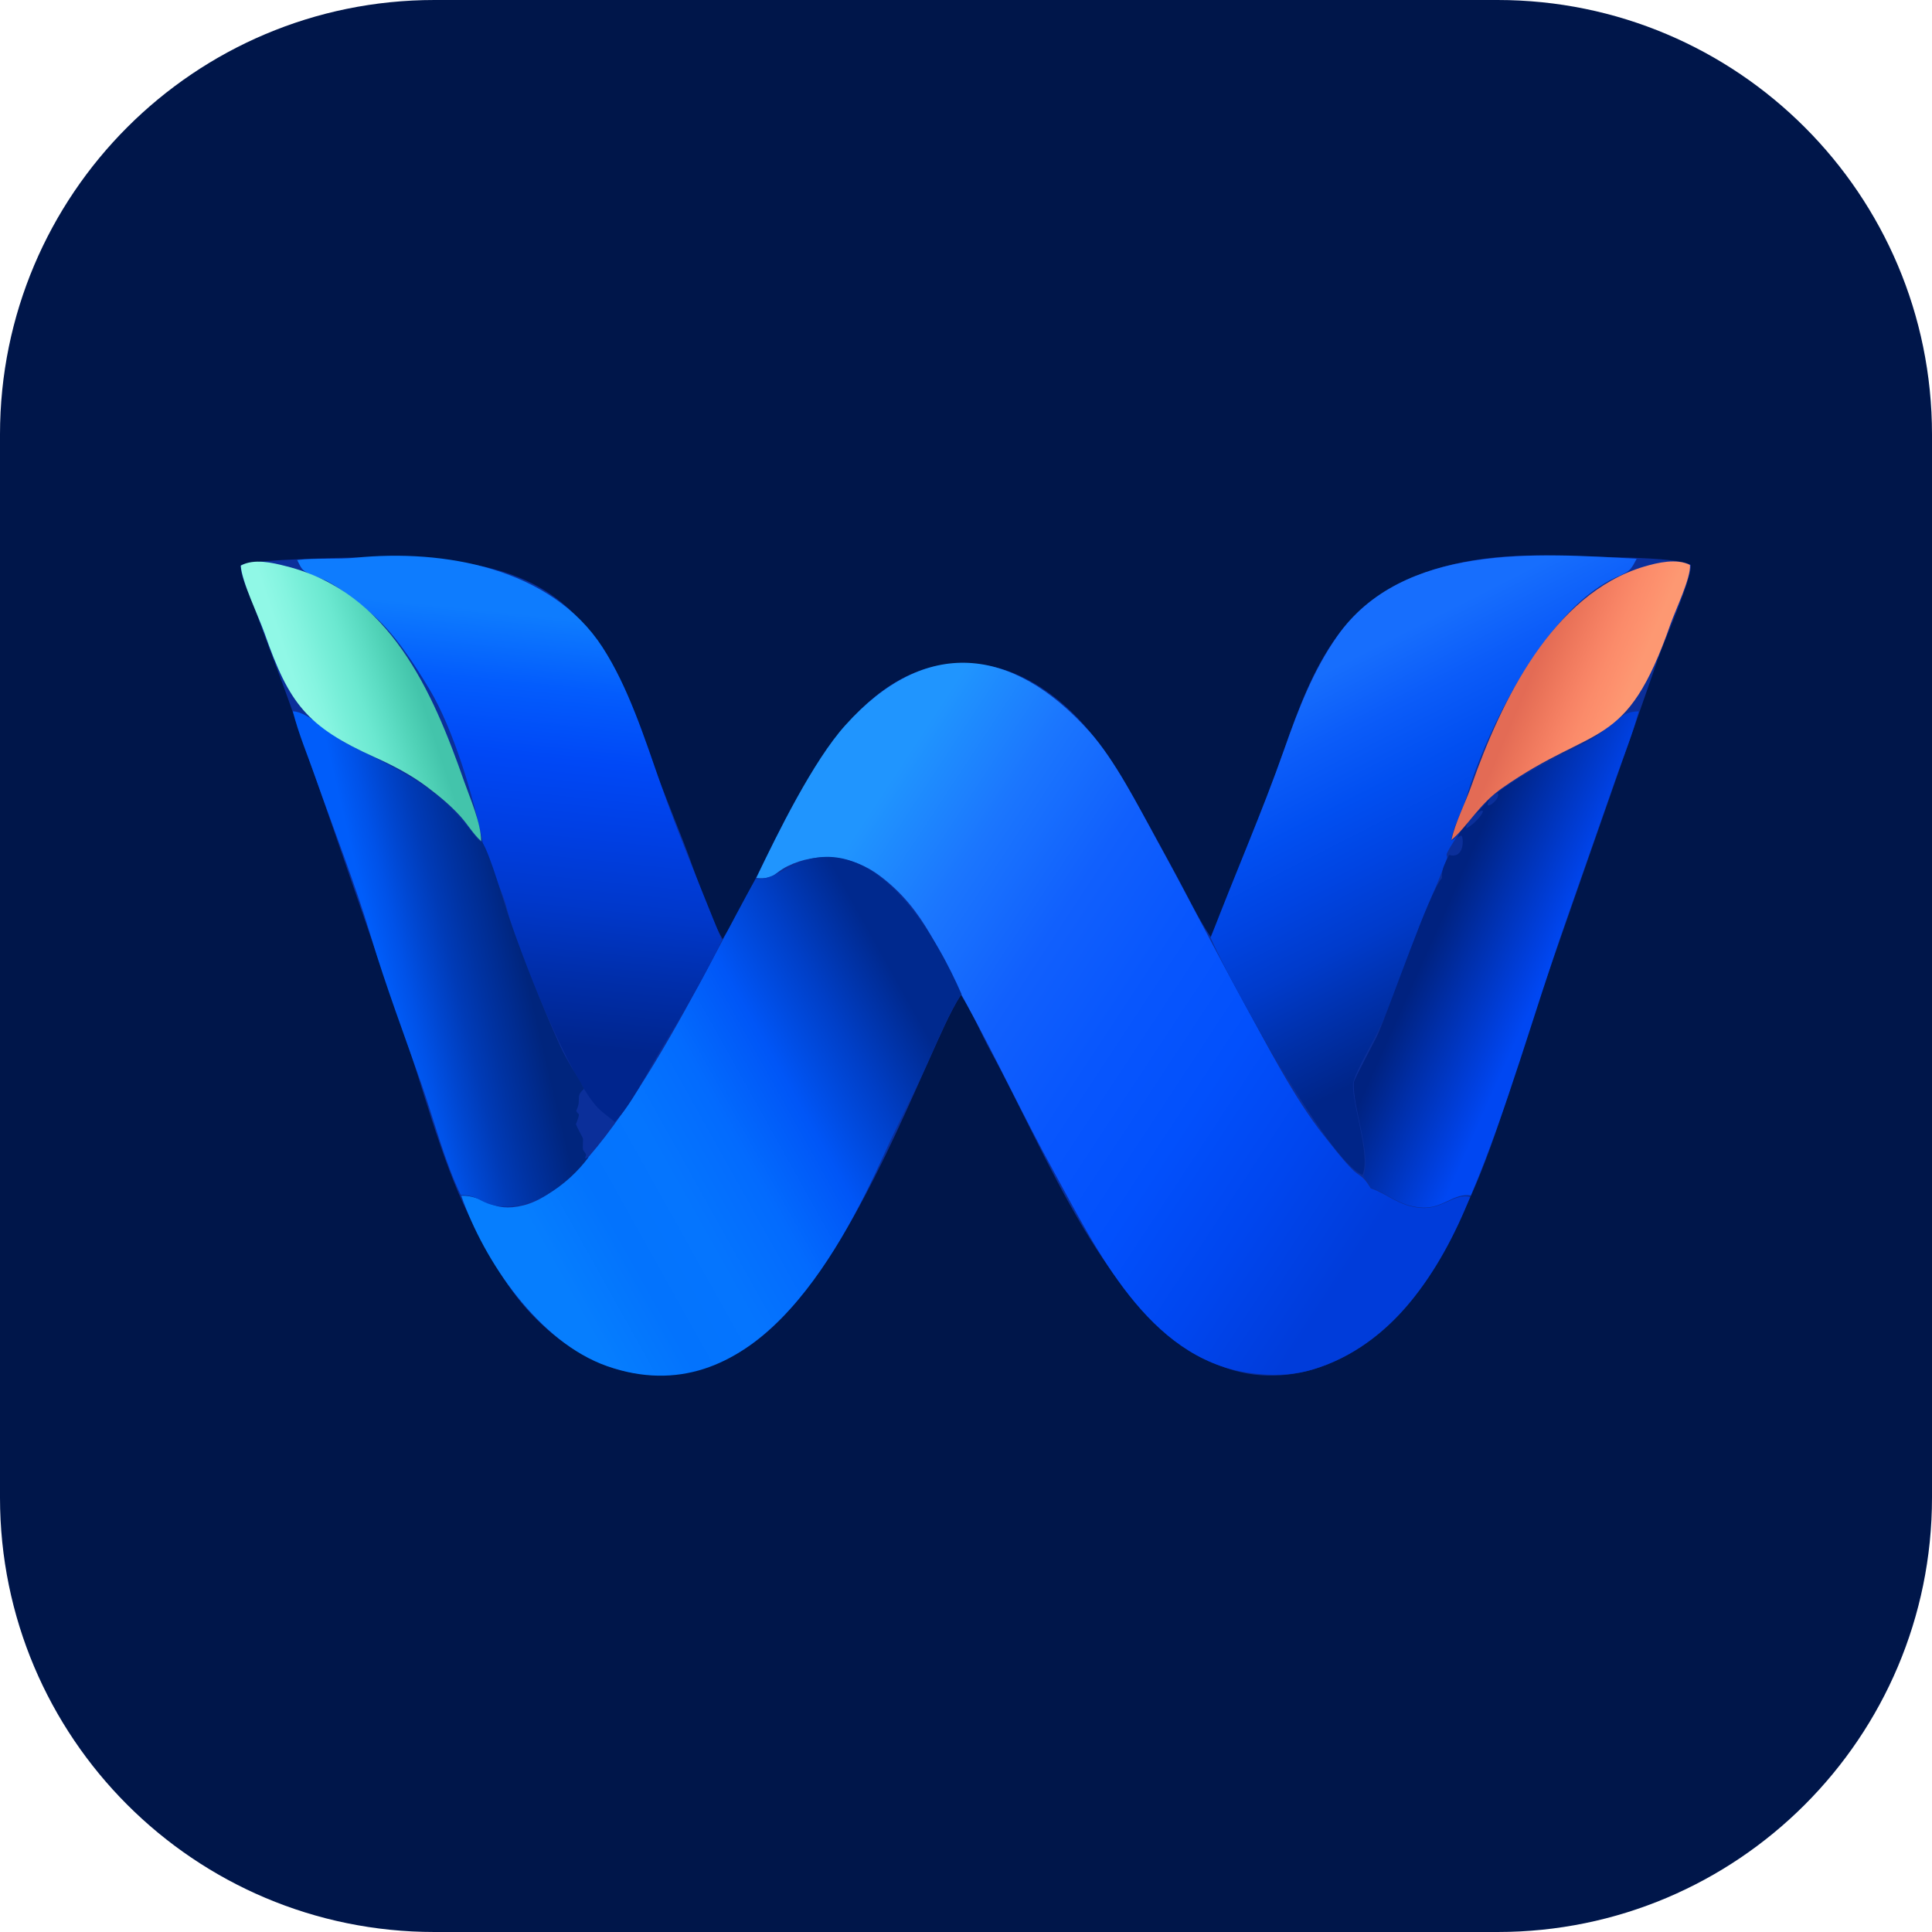
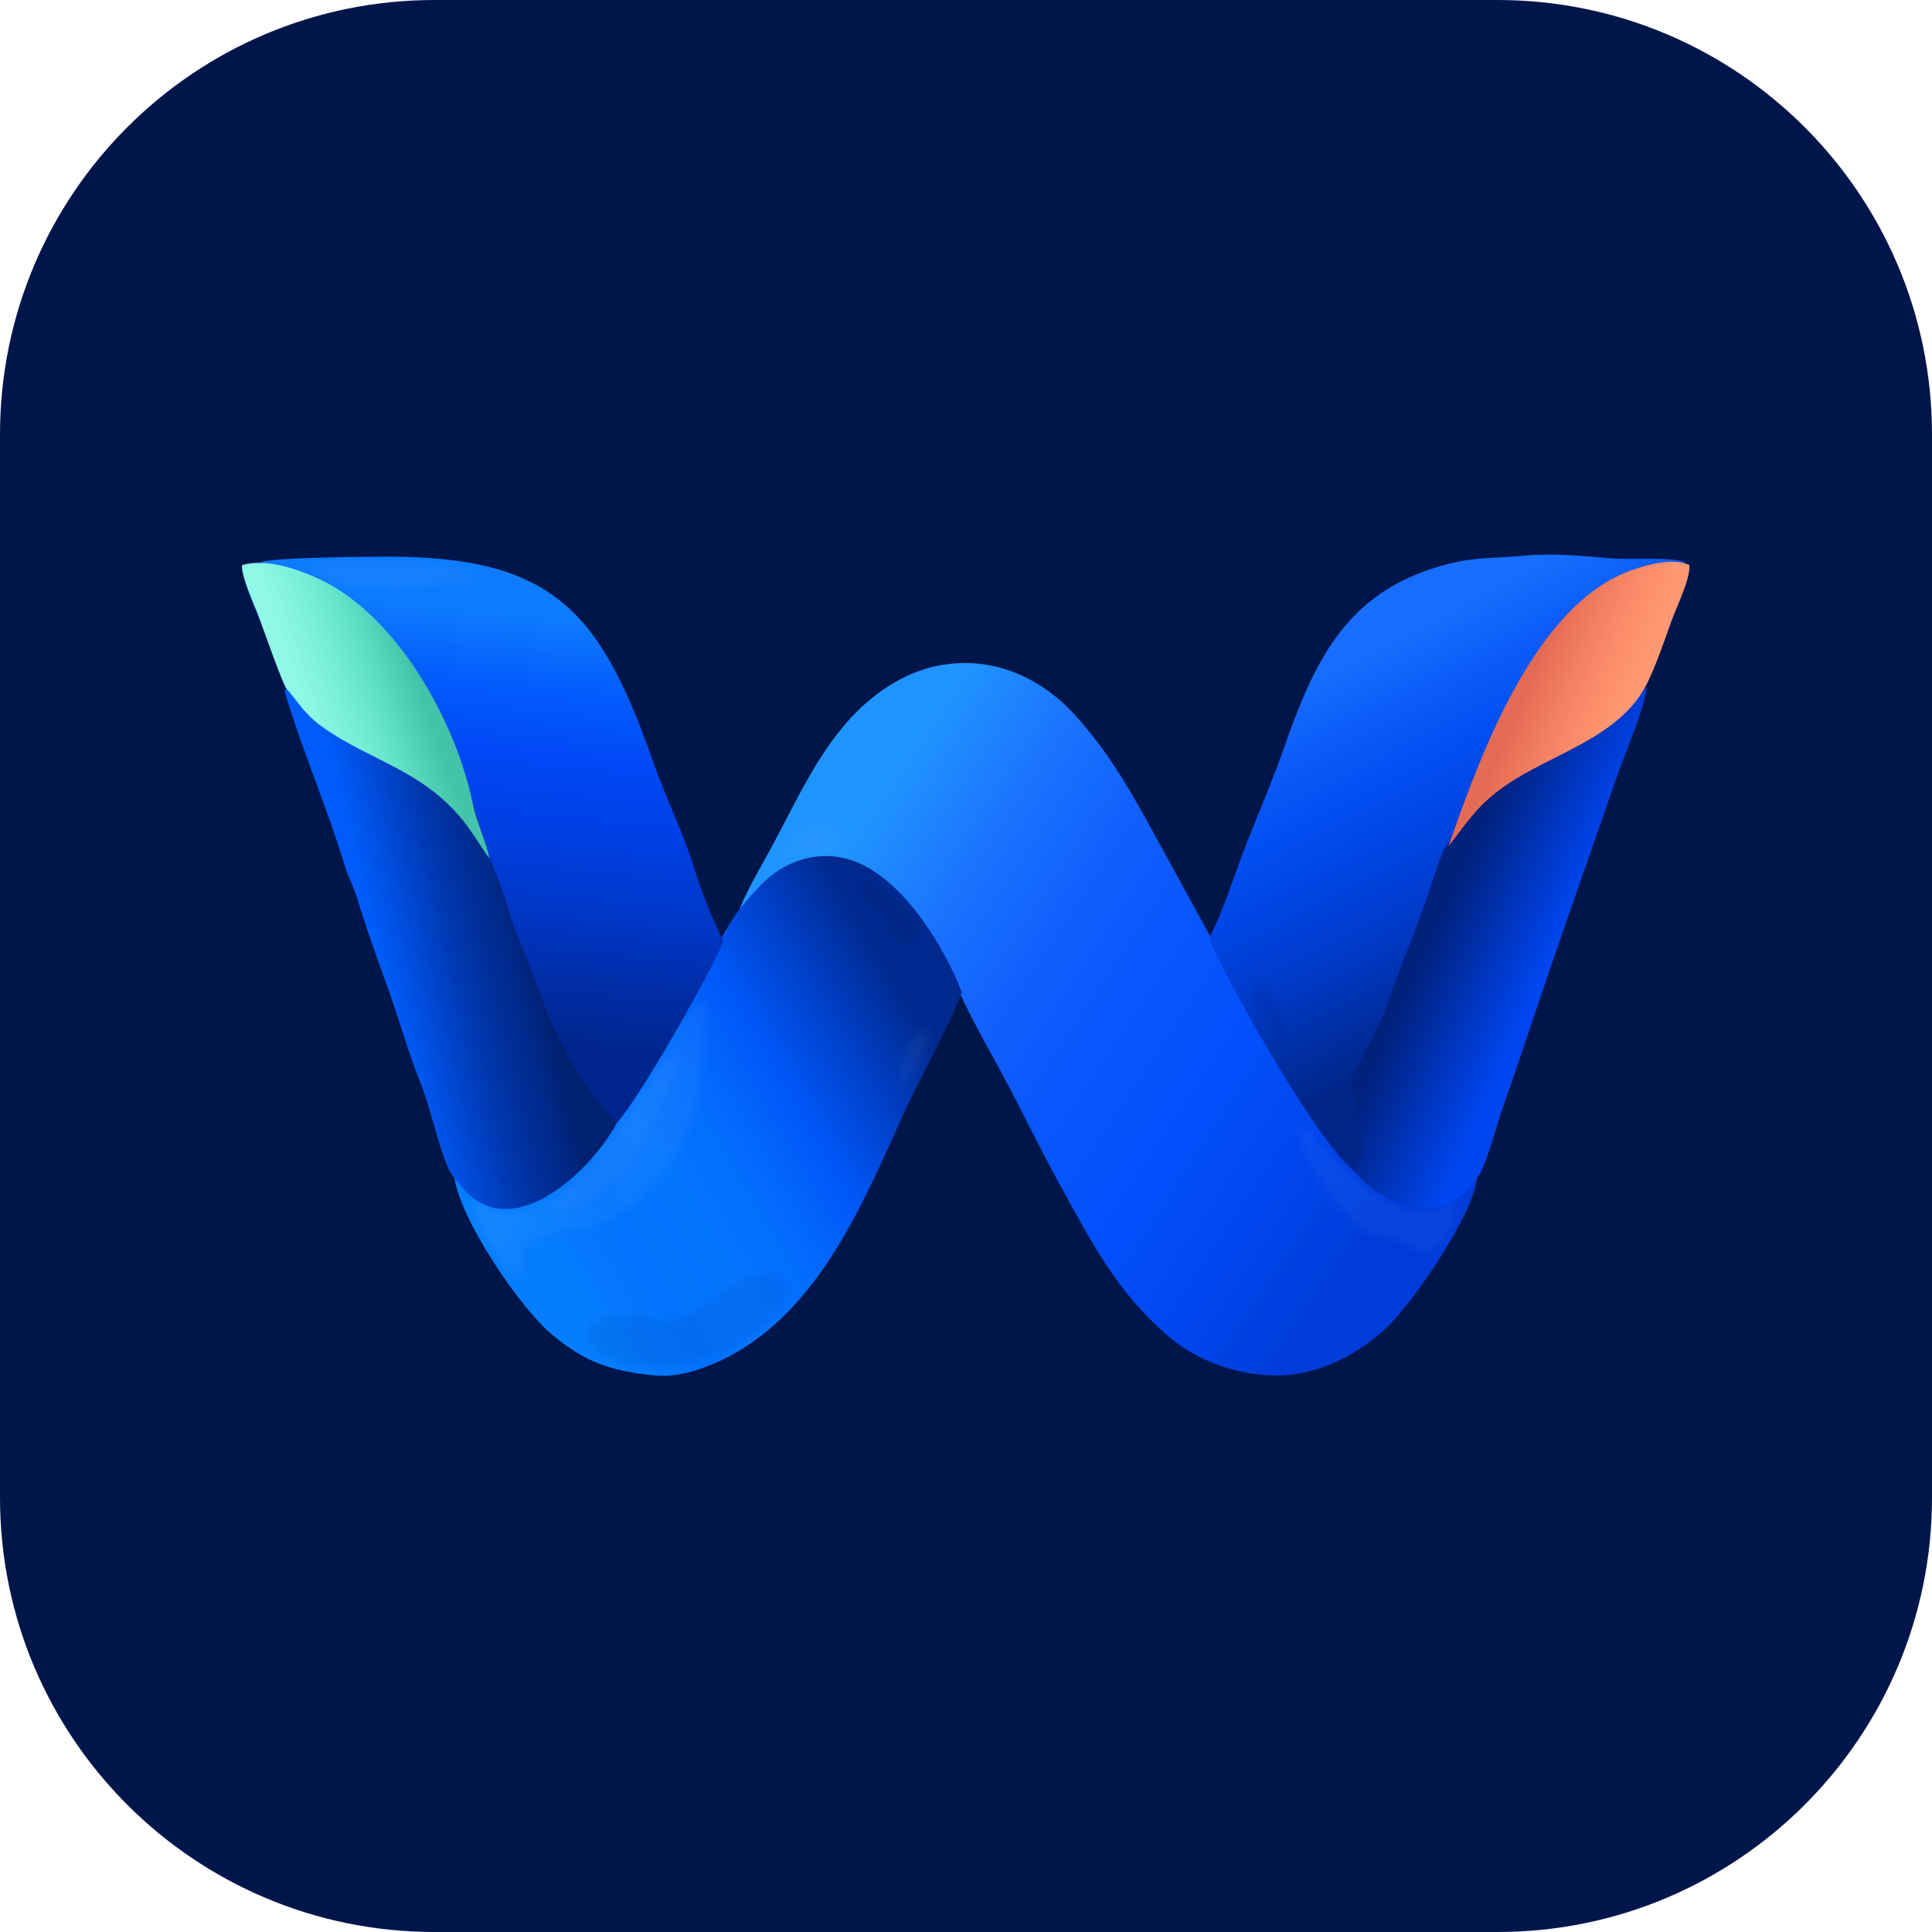
<svg xmlns="http://www.w3.org/2000/svg" viewBox="0 0 1254 1254" role="img" aria-label="weekly">
  <rect width="1254" height="1254" rx="282" fill="#00164a" />
  <defs>
-     <linearGradient id="face1" gradientUnits="userSpaceOnUse" x1="1017.8" y1="670.4" x2="606.4" y2="399.4">
+     <linearGradient id="face1" gradientUnits="userSpaceOnUse" x1="1015.5" y1="673.8" x2="605.8" y2="402.0">
+       <stop offset="0.000" stop-color="#003cda" />
      <stop offset="0.071" stop-color="#003cda" />
      <stop offset="0.214" stop-color="#0046ef" />
      <stop offset="0.357" stop-color="#0250fc" />
      <stop offset="0.500" stop-color="#0856fd" />
      <stop offset="0.643" stop-color="#1160fd" />
-       <stop offset="0.786" stop-color="#1b76fe" />
-       <stop offset="0.929" stop-color="#2095fe" />
+       <stop offset="0.786" stop-color="#1b75fe" />
+       <stop offset="0.929" stop-color="#2094fe" />
+       <stop offset="1.000" stop-color="#2094fe" />
    </linearGradient>
-     <linearGradient id="face2" gradientUnits="userSpaceOnUse" x1="193.7" y1="-108.2" x2="-96.7" y2="54.0">
+     <clipPath id="c_face1">
+       <path d="M479.4 592.5C484.3 589.9 488.9 582.3 493.3 577.3C508.0 561.1 527.9 554.1 549.3 558.4C563.2 561.2 584.2 579.4 592.1 590.7C603.8 607.4 614.3 625.4 622.7 644.0C629.5 659.1 640.0 677.9 648.1 692.7C661.4 716.9 673.3 742.3 686.7 766.7C707.8 804.9 724.4 838.5 758.7 867.6C776.9 883.1 800.4 891.5 824.0 892.7C851.8 894.1 878.3 881.4 898.7 863.0C916.1 847.3 958.7 785.5 958.7 762.9C946.3 771.6 947.5 781.6 926.3 782.7C906.8 783.6 888.0 769.1 875.7 755.3C848.3 725.0 829.6 688.2 810.1 652.7C791.8 619.4 773.7 586.0 755.4 552.7C737.6 520.4 723.3 492.5 698.3 464.7C665.4 428.1 617.4 418.9 575.7 446.0C537.4 470.9 520.0 515.0 498.9 553.3C493.8 562.7 481.6 583.6 479.4 592.5Z" />
+     </clipPath>
+     <linearGradient id="face2" gradientUnits="userSpaceOnUse" x1="179.2" y1="-104.3" x2="-108.6" y2="63.2">
+       <stop offset="0.000" stop-color="#00298e" />
      <stop offset="0.071" stop-color="#00298e" />
      <stop offset="0.214" stop-color="#003fc7" />
-       <stop offset="0.357" stop-color="#0056f7" />
+       <stop offset="0.357" stop-color="#0056f6" />
      <stop offset="0.500" stop-color="#036bfe" />
      <stop offset="0.643" stop-color="#0575fe" />
      <stop offset="0.786" stop-color="#0373fd" />
-       <stop offset="0.929" stop-color="#067efe" />
+       <stop offset="0.929" stop-color="#057dfe" />
+       <stop offset="1.000" stop-color="#057dfe" />
    </linearGradient>
-     <linearGradient id="face3" gradientUnits="userSpaceOnUse" x1="474.8" y1="932.9" x2="343.9" y2="675.8">
+     <clipPath id="c_face2">
+       <path d="M294.7 762.0C296.6 788.6 336.6 847.8 357.7 865.7C379.4 884.2 396.8 889.9 424.3 892.7C434.6 893.7 444.8 891.9 454.3 888.5C525.0 863.8 556.3 789.9 585.1 726.0C597.2 699.1 613.9 671.1 624.3 644.0C612.5 614.0 587.8 573.8 558.0 560.4C536.6 550.8 512.9 556.2 496.0 572.3C490.8 577.3 481.9 587.3 477.9 593.0C450.1 632.6 379.0 809.2 315.0 780.4C304.2 775.6 302.1 769.3 295.0 761.9Z" />
+     </clipPath>
+     <linearGradient id="face3" gradientUnits="userSpaceOnUse" x1="477.2" y1="932.0" x2="346.5" y2="676.8">
+       <stop offset="0.000" stop-color="#002588" />
      <stop offset="0.071" stop-color="#002588" />
      <stop offset="0.214" stop-color="#0030a9" />
      <stop offset="0.357" stop-color="#003bcb" />
      <stop offset="0.500" stop-color="#0044e2" />
      <stop offset="0.643" stop-color="#014ff1" />
      <stop offset="0.786" stop-color="#0b5cf9" />
      <stop offset="0.929" stop-color="#176efd" />
+       <stop offset="1.000" stop-color="#176efd" />
    </linearGradient>
-     <linearGradient id="face4" gradientUnits="userSpaceOnUse" x1="-34.8" y1="336.7" x2="-67.9" y2="656.6">
-       <stop offset="0.071" stop-color="#0e7cfe" />
+     <clipPath id="c_face3">
+       <path d="M784.7 609.0C796.6 637.7 857.9 746.6 880.3 760.9C882.9 757.1 885.9 752.2 886.6 747.3C887.0 744.7 880.0 704.7 878.9 701.3C888.1 679.1 900.3 659.1 908.7 635.3C919.1 605.5 931.8 575.5 942.1 546.0C959.9 495.3 988.4 419.0 1032.0 386.3C1042.8 378.2 1059.9 368.1 1073.3 366.1C1080.2 365.0 1087.5 366.3 1094.5 364.9C1081.4 361.0 1058.2 363.8 1043.7 362.3C1026.9 360.7 1005.9 359.0 989.0 360.7C971.9 362.4 958.5 361.4 941.0 365.8C875.7 382.1 854.3 425.9 833.8 484.3C826.6 504.9 817.7 526.0 809.5 546.3C801.6 566.3 794.6 590.3 784.7 609.0Z" />
+     </clipPath>
+     <linearGradient id="face4" gradientUnits="userSpaceOnUse" x1="-34.9" y1="337.3" x2="-67.9" y2="656.0">
+       <stop offset="0.000" stop-color="#0e7bfe" />
+       <stop offset="0.071" stop-color="#0e7bfe" />
      <stop offset="0.214" stop-color="#035cfd" />
      <stop offset="0.357" stop-color="#0048f6" />
      <stop offset="0.500" stop-color="#003fe3" />
      <stop offset="0.643" stop-color="#0038cb" />
      <stop offset="0.786" stop-color="#002eaa" />
      <stop offset="0.929" stop-color="#00258d" />
+       <stop offset="1.000" stop-color="#00258d" />
    </linearGradient>
-     <linearGradient id="face5" gradientUnits="userSpaceOnUse" x1="187.6" y1="-44.8" x2="83.8" y2="-20.0">
-       <stop offset="0.071" stop-color="#00257d" />
-       <stop offset="0.214" stop-color="#002c91" />
-       <stop offset="0.357" stop-color="#0033a3" />
-       <stop offset="0.500" stop-color="#003bb7" />
-       <stop offset="0.643" stop-color="#0046cf" />
-       <stop offset="0.786" stop-color="#0052e8" />
-       <stop offset="0.929" stop-color="#005dfa" />
+     <clipPath id="c_face4">
+       <path d="M169.5 365.0C174.9 367.0 178.9 366.4 183.7 367.9C199.3 372.6 212.4 377.5 225.7 387.5C274.4 424.0 293.7 477.6 310.5 533.3C312.8 541.1 314.6 552.4 317.0 559.3C330.8 598.6 347.5 650.7 367.3 686.7C375.1 701.0 386.3 720.5 400.0 729.2C414.7 713.6 460.6 632.6 469.6 611.0C463.4 598.9 454.3 576.3 450.5 563.3C444.1 542.1 432.1 517.7 424.5 496.0C390.2 398.0 360.3 361.3 251.7 361.3C239.8 361.3 175.1 361.8 169.5 365.0Z" />
+     </clipPath>
+     <linearGradient id="face5" gradientUnits="userSpaceOnUse" x1="199.4" y1="-47.1" x2="85.5" y2="-20.2">
+       <stop offset="0.000" stop-color="#002070" />
+       <stop offset="0.071" stop-color="#002070" />
+       <stop offset="0.214" stop-color="#00298a" />
+       <stop offset="0.357" stop-color="#002f9b" />
+       <stop offset="0.500" stop-color="#0038b0" />
+       <stop offset="0.643" stop-color="#0043c9" />
+       <stop offset="0.786" stop-color="#0050e4" />
+       <stop offset="0.929" stop-color="#005cf9" />
+       <stop offset="1.000" stop-color="#005cf9" />
    </linearGradient>
-     <linearGradient id="face6" gradientUnits="userSpaceOnUse" x1="1078.2" y1="480.8" x2="996.2" y2="444.2">
-       <stop offset="0.071" stop-color="#0047f2" />
-       <stop offset="0.214" stop-color="#0040e0" />
-       <stop offset="0.357" stop-color="#003acd" />
-       <stop offset="0.500" stop-color="#0034ba" />
-       <stop offset="0.643" stop-color="#002ea7" />
-       <stop offset="0.786" stop-color="#002893" />
-       <stop offset="0.929" stop-color="#002280" />
+     <clipPath id="c_face5">
+       <path d="M185.7 446.7C185.5 447.8 184.3 447.3 185.2 450.3C196.4 487.8 212.6 524.8 223.9 562.3C225.8 568.8 229.9 576.5 231.8 583.0C238.2 604.3 246.1 625.3 253.5 646.3C260.0 664.9 265.4 684.1 272.7 702.3C279.9 720.3 284.0 742.8 291.9 760.3C292.9 762.5 302.2 773.4 304.3 775.3C337.4 805.1 385.4 757.1 400.3 729.0C372.2 698.1 359.2 670.5 345.5 631.3C341.3 619.5 335.1 606.4 331.5 594.7C325.1 573.2 316.2 548.2 301.0 531.3C273.5 500.8 247.7 496.4 216.0 475.8C208.4 470.8 201.4 464.8 195.3 458.0C190.9 453.1 191.3 450.8 185.7 446.7Z" />
+     </clipPath>
+     <linearGradient id="face6" gradientUnits="userSpaceOnUse" x1="1076.6" y1="482.9" x2="993.6" y2="445.7">
+       <stop offset="0.000" stop-color="#0046f0" />
+       <stop offset="0.071" stop-color="#0046f0" />
+       <stop offset="0.214" stop-color="#003fde" />
+       <stop offset="0.357" stop-color="#0039cb" />
+       <stop offset="0.500" stop-color="#0033b8" />
+       <stop offset="0.643" stop-color="#002da4" />
+       <stop offset="0.786" stop-color="#002790" />
+       <stop offset="0.929" stop-color="#00217c" />
+       <stop offset="1.000" stop-color="#00217c" />
    </linearGradient>
-     <linearGradient id="mint" gradientUnits="userSpaceOnUse" x1="116.4" y1="-38.8" x2="33.5" y2="-11.2">
-       <stop offset="0.071" stop-color="#43c4ab" />
-       <stop offset="0.214" stop-color="#4fd1b6" />
-       <stop offset="0.357" stop-color="#5dddc4" />
-       <stop offset="0.500" stop-color="#6be8d0" />
+     <clipPath id="c_face6">
+       <path d="M877.0 700.7C878.2 705.4 885.3 744.0 884.9 746.7C884.2 751.6 881.3 756.1 879.5 760.7C895.1 779.8 928.0 794.6 949.3 775.3C950.7 774.1 960.0 763.2 960.6 762.0C966.2 750.9 971.2 731.2 975.5 718.7C989.3 679.4 1002.1 639.9 1015.8 600.7C1027.3 567.8 1038.7 534.9 1050.2 502.0C1055.5 486.9 1067.1 460.7 1068.8 446.1C1059.6 452.5 1053.8 465.0 1041.3 473.1C1012.2 492.1 978.6 502.0 954.7 528.7C950.7 533.1 940.4 546.0 937.6 550.7C935.0 555.0 927.7 578.1 925.5 584.7C917.7 606.8 908.6 628.5 900.8 650.7C894.7 668.1 884.8 684.0 877.0 700.7Z" />
+     </clipPath>
+     <linearGradient id="mint" gradientUnits="userSpaceOnUse" x1="115.1" y1="-38.9" x2="32.3" y2="-10.9">
+       <stop offset="0.000" stop-color="#42c3aa" />
+       <stop offset="0.071" stop-color="#42c3aa" />
+       <stop offset="0.214" stop-color="#4fd0b6" />
+       <stop offset="0.357" stop-color="#5cddc4" />
+       <stop offset="0.500" stop-color="#6ae7cf" />
      <stop offset="0.643" stop-color="#77eed8" />
-       <stop offset="0.786" stop-color="#85f4e0" />
-       <stop offset="0.929" stop-color="#90f8e6" />
+       <stop offset="0.786" stop-color="#84f3df" />
+       <stop offset="0.929" stop-color="#8ff8e6" />
+       <stop offset="1.000" stop-color="#8ff8e6" />
    </linearGradient>
-     <linearGradient id="coral" gradientUnits="userSpaceOnUse" x1="1062.3" y1="450.4" x2="995.1" y2="421.9">
+     <clipPath id="c_mint">
+       <path d="M157.1 367.0C156.6 374.9 165.9 394.1 169.0 403.0C171.1 409.0 183.6 444.2 185.9 446.9C193.0 455.2 198.1 463.5 207.3 470.4C232.4 489.2 263.8 497.5 287.3 518.7C302.6 532.4 306.9 542.0 317.7 557.3C315.4 546.1 309.1 532.7 307.1 522.7C296.4 469.1 257.7 398.6 206.0 375.3C191.8 368.9 172.7 362.5 157.4 366.7Z" />
+     </clipPath>
+     <linearGradient id="coral" gradientUnits="userSpaceOnUse" x1="1063.5" y1="447.5" x2="996.1" y2="419.1">
+       <stop offset="0.000" stop-color="#fd9872" />
      <stop offset="0.071" stop-color="#fd9872" />
      <stop offset="0.214" stop-color="#fd916e" />
      <stop offset="0.357" stop-color="#fb8b6a" />
      <stop offset="0.500" stop-color="#f78365" />
      <stop offset="0.643" stop-color="#f17b5f" />
      <stop offset="0.786" stop-color="#ea7359" />
      <stop offset="0.929" stop-color="#e36b55" />
+       <stop offset="1.000" stop-color="#e36b55" />
    </linearGradient>
+     <clipPath id="c_coral">
+       <path d="M940.5 548.9C952.8 533.0 959.1 522.5 976.7 510.2C1006.4 489.4 1049.3 479.6 1067.8 446.0C1073.7 435.2 1080.3 416.0 1084.5 404.0C1087.9 394.4 1097.5 375.4 1096.5 366.7C1085.8 362.0 1070.1 366.2 1059.3 370.0C996.0 392.2 960.9 490.1 940.3 548.8Z" />
+     </clipPath>
+     <filter id="hair" x="-5%" y="-5%" width="110%" height="110%">
+       <feGaussianBlur stdDeviation="0.6" />
+     </filter>
+     <filter id="soft" x="-5%" y="-5%" width="110%" height="110%">
+       <feGaussianBlur stdDeviation="3" />
+     </filter>
  </defs>
-   <path fill="#0b2f9a" d="M785.7 607.9C777.6 596.1 770.3 580.5 763.3 567.7C747.8 539.5 733.0 510.8 714.5 484.3C697.1 459.5 669.7 436.3 639.0 431.7C544.5 417.5 508.4 547.1 469.0 609.5C462.2 597.8 454.8 577.2 450.1 564.0C441.7 540.0 431.3 516.7 422.9 492.7C387.2 390.7 354.9 361.7 245.3 361.7C232.0 361.7 163.2 362.7 156.1 367.0C156.5 375.9 163.0 388.0 166.0 396.7C173.3 417.5 181.5 437.9 188.8 458.7C212.9 527.5 236.4 596.5 260.5 665.3C273.7 703.2 286.4 753.0 303.9 788.0C315.2 810.5 327.2 834.2 344.7 852.7C381.7 891.6 429.3 905.5 478.0 878.7C534.9 847.4 577.5 744.7 603.9 686.0C609.5 673.6 616.6 656.8 623.7 645.8C631.2 657.0 636.6 670.7 643.2 682.7C679.2 748.1 717.9 853.3 788.3 884.9C833.9 905.4 882.5 883.8 912.9 848.0C931.2 826.5 943.6 800.8 955.1 775.3C972.3 737.1 985.1 688.3 999.2 648.0C1025.0 574.2 1050.7 500.4 1076.5 426.7C1080.6 414.9 1098.2 375.6 1097.5 366.7C1088.1 360.9 1030.8 361.8 1015.7 361.0C962.6 358.3 902.9 366.3 868.6 412.0C852.2 433.8 842.6 460.5 833.7 486.0C820.0 525.1 802.5 569.9 785.9 607.8Z" />
-   <path fill="url(#face1)" d="M491.1 569.9C502.6 570.9 502.2 566.7 511.0 562.3C530.7 552.5 553.4 555.2 571.0 568.4C601.0 590.9 609.7 619.6 626.6 650.3C646.3 686.2 663.8 723.7 683.6 759.7C711.7 810.8 745.0 881.3 810.0 891.0C824.1 893.1 838.3 893.0 852.0 888.9C903.8 873.3 935.0 824.9 954.2 777.0C944.2 774.1 936.0 785.4 921.7 784.0C907.6 782.6 901.4 775.4 889.7 771.3C883.7 761.5 883.1 764.7 876.7 758.0C870.3 751.3 864.8 743.9 859.0 736.7C840.4 713.4 821.9 677.3 807.3 650.7C788.2 615.9 770.2 580.3 750.9 545.3C738.8 523.2 723.7 493.2 707.0 474.7C657.0 419.1 600.5 413.1 548.7 470.7C527.9 493.7 504.6 541.0 490.9 569.8Z" />
-   <path fill="url(#face2)" d="M490.5 570.5C461.6 620.5 394.4 768.7 340.0 782.3C318.4 787.7 315.0 775.8 299.4 776.1C314.2 818.8 349.9 871.2 394.0 886.7C486.7 919.1 543.0 817.7 574.4 748.0C583.2 728.5 593.2 709.5 602.0 690.0C607.1 678.6 617.4 654.1 624.1 645.3C609.0 610.5 573.8 547.8 527.7 557.1C512.5 560.1 503.8 571.0 490.5 570.5Z" />
-   <path fill="url(#face3)" d="M785.8 608.7C797.5 635.7 862.0 753.7 884.3 762.6C890.3 749.7 875.7 711.3 878.6 701.7C881.2 692.9 892.4 674.4 896.9 664.3C904.7 647.0 912.6 625.7 918.9 607.7C924.7 590.9 933.4 573.7 939.1 557.3C939.6 556.0 938.6 555.3 939.1 554.0C941.6 548.6 945.1 544.5 947.7 539.1C945.8 542.1 945.1 544.7 942.0 545.5C943.1 536.3 948.8 527.6 951.5 518.3C964.0 476.7 990.3 425.4 1021.1 394.7C1028.0 387.8 1036.4 381.3 1045.0 376.6C1048.8 374.5 1053.5 373.1 1057.0 370.5C1059.3 368.8 1060.9 365.2 1062.3 362.7C997.9 359.0 910.1 352.6 867.9 413.0C852.4 435.1 842.7 460.4 833.8 485.7C819.4 526.7 801.3 568.0 785.8 608.7Z" />
-   <path fill="url(#face4)" d="M192.9 363.5C194.1 365.7 195.2 368.9 197.4 370.5C202.1 373.8 208.3 375.0 213.3 377.7C223.0 383.1 231.4 390.6 240.0 397.4C255.1 409.5 268.8 430.8 278.7 447.3C294.3 473.2 307.4 517.2 313.3 546.7C315.6 557.8 325.9 577.3 328.9 589.3C335.5 615.8 370.6 701.6 388.3 719.3C391.5 722.5 395.6 725.3 399.0 728.2C409.6 717.4 419.5 697.1 427.5 683.7C441.4 660.6 457.2 634.6 468.5 610.3C455.1 576.8 440.5 542.1 428.5 508.0C418.4 479.0 407.7 445.7 391.0 420.0C357.5 368.4 287.8 356.3 230.7 362.0C218.4 363.2 205.2 362.0 192.9 363.5Z" />
-   <path fill="url(#face5)" d="M299.1 775.6C310.1 775.8 310.5 779.8 319.7 782.1C343.3 788.0 368.9 769.0 382.1 751.0C381.4 751.2 380.6 752.0 380.1 751.9C379.3 751.8 380.4 750.0 380.4 749.7C380.4 748.5 378.7 747.3 378.4 746.0C378.1 744.3 378.6 739.8 378.3 738.7C378.1 738.2 374.6 731.8 373.8 729.7C377.3 720.8 375.2 724.2 374.0 721.0C377.9 712.8 373.0 712.1 379.1 706.7C374.1 697.3 367.9 688.4 363.5 678.7C351.5 652.1 340.4 624.2 330.8 596.7C327.2 586.4 318.0 553.9 313.0 546.7C312.8 546.4 310.6 545.7 309.6 544.3C284.6 511.0 261.9 501.0 226.0 483.1C214.8 477.5 200.1 461.9 190.1 461.7C193.6 475.9 199.6 490.0 204.5 504.0C216.4 537.8 230.6 573.9 240.8 608.0C250.3 639.6 262.7 672.7 273.7 704.0C281.7 727.0 288.6 753.9 299.1 775.6Z" />
-   <path fill="url(#face6)" d="M971.0 515.1C971.3 514.9 970.1 515.9 970.3 515.7C970.5 515.6 971.8 514.4 972.1 514.8C974.9 518.6 960.8 528.7 967.3 518.2C963.8 521.4 961.2 525.3 957.6 528.4C968.7 520.8 958.3 534.8 951.6 537.7C951.9 534.1 953.2 532.6 955.3 530.0C951.9 533.2 949.1 537.0 945.9 543.7C946.9 543.2 947.9 542.1 948.6 542.5C950.1 543.5 950.7 557.9 940.5 554.9C938.1 560.6 935.6 563.5 935.9 570.0C928.1 577.9 901.9 654.3 894.3 671.3C892.2 676.0 878.9 700.3 878.7 702.7C877.9 718.9 890.0 747.6 885.0 763.3C886.7 765.8 888.4 768.3 889.8 770.9C901.5 775.2 907.6 782.3 921.7 783.7C936.3 785.1 943.3 774.1 954.7 775.9C978.1 720.7 995.8 656.6 1015.9 599.3C1027.0 567.6 1038.1 535.8 1049.2 504.0C1054.1 490.0 1059.9 475.9 1063.6 461.7C1060.3 461.8 1057.3 462.2 1054.3 463.9C1046.7 468.5 1039.6 476.3 1030.3 481.4C1009.4 492.9 990.4 500.5 971.0 515.1Z" />
-   <path fill="url(#mint)" d="M156.3 367.3C156.9 377.5 167.9 400.2 171.8 411.3C187.6 456.4 198.9 471.6 243.7 491.7C255.2 496.9 266.9 503.0 277.0 510.6C284.7 516.4 292.2 522.5 298.7 529.7C303.6 535.1 307.1 541.3 312.3 546.0C312.2 534.1 305.3 518.7 301.3 507.3C280.8 448.7 252.9 384.3 185.7 367.5C176.4 365.1 164.9 362.5 156.5 367.0Z" />
-   <path fill="url(#coral)" d="M942.1 545.2C953.0 535.9 959.7 522.2 975.0 511.5C1036.0 468.9 1055.2 488.3 1084.2 405.3C1087.5 395.9 1097.6 375.0 1096.9 366.7C1088.4 362.3 1076.1 365.1 1067.0 367.8C1007.9 385.5 974.3 455.1 955.3 509.3C951.4 520.6 944.4 534.1 942.1 545.2Z" />
+   <path fill="#0b2f9a" d="M785.7 608.4C778.3 599.7 769.6 580.6 763.6 569.7C749.1 543.4 735.2 516.9 718.8 491.7C699.0 461.2 674.4 439.7 638.7 432.6C545.8 414.0 508.3 552.6 469.0 610.1C460.1 596.9 456.1 576.8 449.1 562.7C442.8 550.1 436.4 531.6 431.7 518.0C395.8 415.6 375.7 362.3 254.3 362.3C233.7 362.3 173.1 361.5 157.1 367.0C156.3 379.9 181.6 430.1 185.8 447.0C189.3 460.9 194.7 474.1 199.5 487.7C210.5 519.3 221.6 550.8 232.7 582.3C244.4 615.9 257.0 651.0 267.2 685.0C268.8 690.5 272.3 697.1 273.9 702.3C282.2 730.0 291.9 759.3 303.7 785.7C314.7 810.0 328.5 834.9 347.0 854.3C381.6 890.8 430.4 904.2 475.7 879.3C547.2 839.9 584.8 714.3 623.7 644.4C632.0 656.8 637.7 671.4 644.9 684.7C677.7 744.3 720.6 853.7 784.0 882.3C828.6 902.3 872.9 889.5 906.0 854.7C926.0 833.6 940.1 807.0 951.9 780.7C965.4 750.8 978.4 710.3 987.9 678.7C991.1 667.8 996.5 656.3 999.8 645.3C1013.5 599.7 1031.3 553.2 1047.1 508.0C1051.2 496.5 1056.7 483.3 1060.1 472.0C1062.5 464.2 1066.4 448.6 1069.3 442.0C1074.5 430.5 1097.5 375.2 1096.5 366.7C1090.0 363.3 1017.4 361.3 1004.7 361.3C904.4 361.3 867.9 390.0 834.8 484.7C826.9 507.2 816.4 529.6 808.5 552.0C803.3 566.8 793.6 596.1 785.7 608.4Z" />
+   <path fill="url(#face1)" d="M479.4 592.5C484.3 589.9 488.9 582.3 493.3 577.3C508.0 561.1 527.9 554.1 549.3 558.4C563.2 561.2 584.2 579.4 592.1 590.7C603.8 607.4 614.3 625.4 622.7 644.0C629.5 659.1 640.0 677.9 648.1 692.7C661.4 716.9 673.3 742.3 686.7 766.7C707.8 804.9 724.4 838.5 758.7 867.6C776.9 883.1 800.4 891.5 824.0 892.7C851.8 894.1 878.3 881.4 898.7 863.0C916.1 847.3 958.7 785.5 958.7 762.9C946.3 771.6 947.5 781.6 926.3 782.7C906.8 783.6 888.0 769.1 875.7 755.3C848.3 725.0 829.6 688.2 810.1 652.7C791.8 619.4 773.7 586.0 755.4 552.7C737.6 520.4 723.3 492.5 698.3 464.7C665.4 428.1 617.4 418.9 575.7 446.0C537.4 470.9 520.0 515.0 498.9 553.3C493.8 562.7 481.6 583.6 479.4 592.5Z" />
+   <g clip-path="url(#c_face1)">
+     <g filter="url(#soft)">
+       <path fill="#9cd0ff" fill-opacity="0.061" fill-rule="evenodd" d="M843.7 729.6C838.0 745.4 871.9 789.5 884.3 798.1C890.8 802.6 902.2 802.9 909.7 805.5C915.6 807.6 920.4 811.8 926.3 813.3C934.7 809.0 947.4 791.6 946.3 782.4C934.7 780.2 928.8 789.1 911.0 783.8C890.7 777.7 873.5 760.3 859.3 745.3C853.2 738.9 852.4 733.4 843.7 729.6ZM510.2 553.9C518.2 556.2 538.0 554.8 544.9 550.0C541.8 526.6 517.3 535.8 510.1 553.7Z" />
+     </g>
+     <g filter="url(#hair)" />
+   </g>
+   <path fill="url(#face2)" d="M294.7 762.0C296.6 788.6 336.6 847.8 357.7 865.7C379.4 884.2 396.8 889.9 424.3 892.7C434.6 893.7 444.8 891.9 454.3 888.5C525.0 863.8 556.3 789.9 585.1 726.0C597.2 699.1 613.9 671.1 624.3 644.0C612.5 614.0 587.8 573.8 558.0 560.4C536.6 550.8 512.9 556.2 496.0 572.3C490.8 577.3 481.9 587.3 477.9 593.0C450.1 632.6 379.0 809.2 315.0 780.4C304.2 775.6 302.1 769.3 295.0 761.9Z" />
+   <g clip-path="url(#c_face2)">
+     <g filter="url(#soft)">
+       <path fill="#9cd0ff" fill-opacity="0.064" fill-rule="evenodd" d="M583.3 707.4C590.8 701.1 605.1 677.6 602.3 666.8C590.1 667.2 583.6 697.3 583.1 707.2ZM305.3 779.8C302.4 791.1 327.0 826.6 337.3 830.5C342.5 820.0 334.0 815.3 344.7 805.7C351.6 799.4 384.7 797.3 394.0 793.1C415.7 783.3 441.4 748.5 449.1 726.3C452.3 717.4 456.0 692.4 457.0 682.3C457.8 673.9 459.7 657.4 457.6 649.8C448.4 654.2 442.4 665.7 436.8 674.3C415.9 706.4 378.6 773.3 341.3 784.5C326.5 788.9 316.0 779.1 305.3 779.8Z" />
+       <path fill="#9cd0ff" fill-opacity="0.048" fill-rule="evenodd" d="M309.0 784.1C309.0 791.9 318.0 807.0 325.3 810.6C327.7 807.8 336.8 794.3 338.1 791.3C335.1 790.0 311.8 784.2 309.0 784.1ZM354.5 785.6C376.2 786.7 403.6 764.2 415.0 746.7C418.6 741.2 419.3 734.4 422.4 728.7C429.4 715.9 442.2 698.9 438.7 683.6C428.9 688.6 417.1 711.4 410.5 721.7C394.3 746.6 374.7 765.0 354.5 785.6Z" />
+       <path fill="#00103a" fill-opacity="0.073" fill-rule="evenodd" d="M383.7 859.7C379.6 868.1 381.9 872.0 389.3 877.6C424.6 904.1 507.4 871.5 512.5 832.7C477.3 816.0 465.7 853.6 432.7 858.6C428.1 859.3 424.3 856.3 420.0 855.3C408.9 852.5 394.3 854.6 384.0 859.4ZM555.1 571.0C553.0 582.7 562.2 580.3 567.6 587.0C574.6 595.8 583.5 614.8 597.7 615.1C599.4 600.6 583.9 588.8 574.7 580.9C567.3 574.7 567.4 565.7 555.1 571.0Z" />
+     </g>
+     <g filter="url(#hair)" />
+   </g>
+   <path fill="url(#face3)" d="M784.7 609.0C796.6 637.7 857.9 746.6 880.3 760.9C882.9 757.1 885.9 752.2 886.6 747.3C887.0 744.7 880.0 704.7 878.9 701.3C888.1 679.1 900.3 659.1 908.7 635.3C919.1 605.5 931.8 575.5 942.1 546.0C959.9 495.3 988.4 419.0 1032.0 386.3C1042.8 378.2 1059.9 368.1 1073.3 366.1C1080.2 365.0 1087.5 366.3 1094.5 364.9C1081.4 361.0 1058.2 363.8 1043.7 362.3C1026.9 360.7 1005.9 359.0 989.0 360.7C971.9 362.4 958.5 361.4 941.0 365.8C875.7 382.1 854.3 425.9 833.8 484.3C826.6 504.9 817.7 526.0 809.5 546.3C801.6 566.3 794.6 590.3 784.7 609.0Z" />
+   <g clip-path="url(#c_face3)">
+     <g filter="url(#soft)">
+       <path fill="#00103a" fill-opacity="0.083" fill-rule="evenodd" d="M812.5 639.7C811.1 647.7 825.1 673.8 833.0 677.6C837.2 669.4 825.3 643.2 820.3 639.5C817.4 637.4 815.2 638.7 812.5 639.7Z" />
+     </g>
+     <g filter="url(#hair)" />
+   </g>
+   <path fill="url(#face4)" d="M169.5 365.0C174.9 367.0 178.9 366.4 183.7 367.9C199.3 372.6 212.4 377.5 225.7 387.5C274.4 424.0 293.7 477.6 310.5 533.3C312.8 541.1 314.6 552.4 317.0 559.3C330.8 598.6 347.5 650.7 367.3 686.7C375.1 701.0 386.3 720.5 400.0 729.2C414.7 713.6 460.6 632.6 469.6 611.0C463.4 598.9 454.3 576.3 450.5 563.3C444.1 542.1 432.1 517.7 424.5 496.0C390.2 398.0 360.3 361.3 251.7 361.3C239.8 361.3 175.1 361.8 169.5 365.0Z" />
+   <g clip-path="url(#c_face4)">
+     <g filter="url(#soft)">
+       <path fill="#9cd0ff" fill-opacity="0.055" fill-rule="evenodd" d="M202.1 368.0C207.5 373.4 224.0 380.9 232.0 381.7C246.5 383.1 297.1 378.8 311.8 375.9C297.6 364.3 219.0 360.6 202.2 367.7Z" />
+     </g>
+     <g filter="url(#hair)" />
+   </g>
+   <path fill="url(#face5)" d="M185.7 446.7C185.5 447.8 184.3 447.3 185.2 450.3C196.4 487.8 212.6 524.8 223.9 562.3C225.8 568.8 229.9 576.5 231.8 583.0C238.2 604.3 246.1 625.3 253.5 646.3C260.0 664.9 265.4 684.1 272.7 702.3C279.9 720.3 284.0 742.8 291.9 760.3C292.9 762.5 302.2 773.4 304.3 775.3C337.4 805.1 385.4 757.1 400.3 729.0C372.2 698.1 359.2 670.5 345.5 631.3C341.3 619.5 335.1 606.4 331.5 594.7C325.1 573.2 316.2 548.2 301.0 531.3C273.5 500.8 247.7 496.4 216.0 475.8C208.4 470.8 201.4 464.8 195.3 458.0C190.9 453.1 191.3 450.8 185.7 446.7Z" />
+   <path fill="url(#face6)" d="M877.0 700.7C878.2 705.4 885.3 744.0 884.9 746.7C884.2 751.6 881.3 756.1 879.5 760.7C895.1 779.8 928.0 794.6 949.3 775.3C950.7 774.1 960.0 763.2 960.6 762.0C966.2 750.9 971.2 731.2 975.5 718.7C989.3 679.4 1002.1 639.9 1015.8 600.7C1027.3 567.8 1038.7 534.9 1050.2 502.0C1055.5 486.9 1067.1 460.7 1068.8 446.1C1059.6 452.5 1053.8 465.0 1041.3 473.1C1012.2 492.1 978.6 502.0 954.7 528.7C950.7 533.1 940.4 546.0 937.6 550.7C935.0 555.0 927.7 578.1 925.5 584.7C917.7 606.8 908.6 628.5 900.8 650.7C894.7 668.1 884.8 684.0 877.0 700.7Z" />
+   <path fill="url(#mint)" d="M157.1 367.0C156.6 374.9 165.9 394.1 169.0 403.0C171.1 409.0 183.6 444.2 185.9 446.9C193.0 455.2 198.1 463.5 207.3 470.4C232.4 489.2 263.8 497.5 287.3 518.7C302.6 532.4 306.9 542.0 317.7 557.3C315.4 546.1 309.1 532.7 307.1 522.7C296.4 469.1 257.7 398.6 206.0 375.3C191.8 368.9 172.7 362.5 157.4 366.7Z" />
+   <path fill="url(#coral)" d="M940.5 548.9C952.8 533.0 959.1 522.5 976.7 510.2C1006.4 489.4 1049.3 479.6 1067.8 446.0C1073.7 435.2 1080.3 416.0 1084.5 404.0C1087.9 394.4 1097.5 375.4 1096.5 366.7C1085.8 362.0 1070.1 366.2 1059.3 370.0C996.0 392.2 960.9 490.1 940.3 548.8Z" />
</svg>
